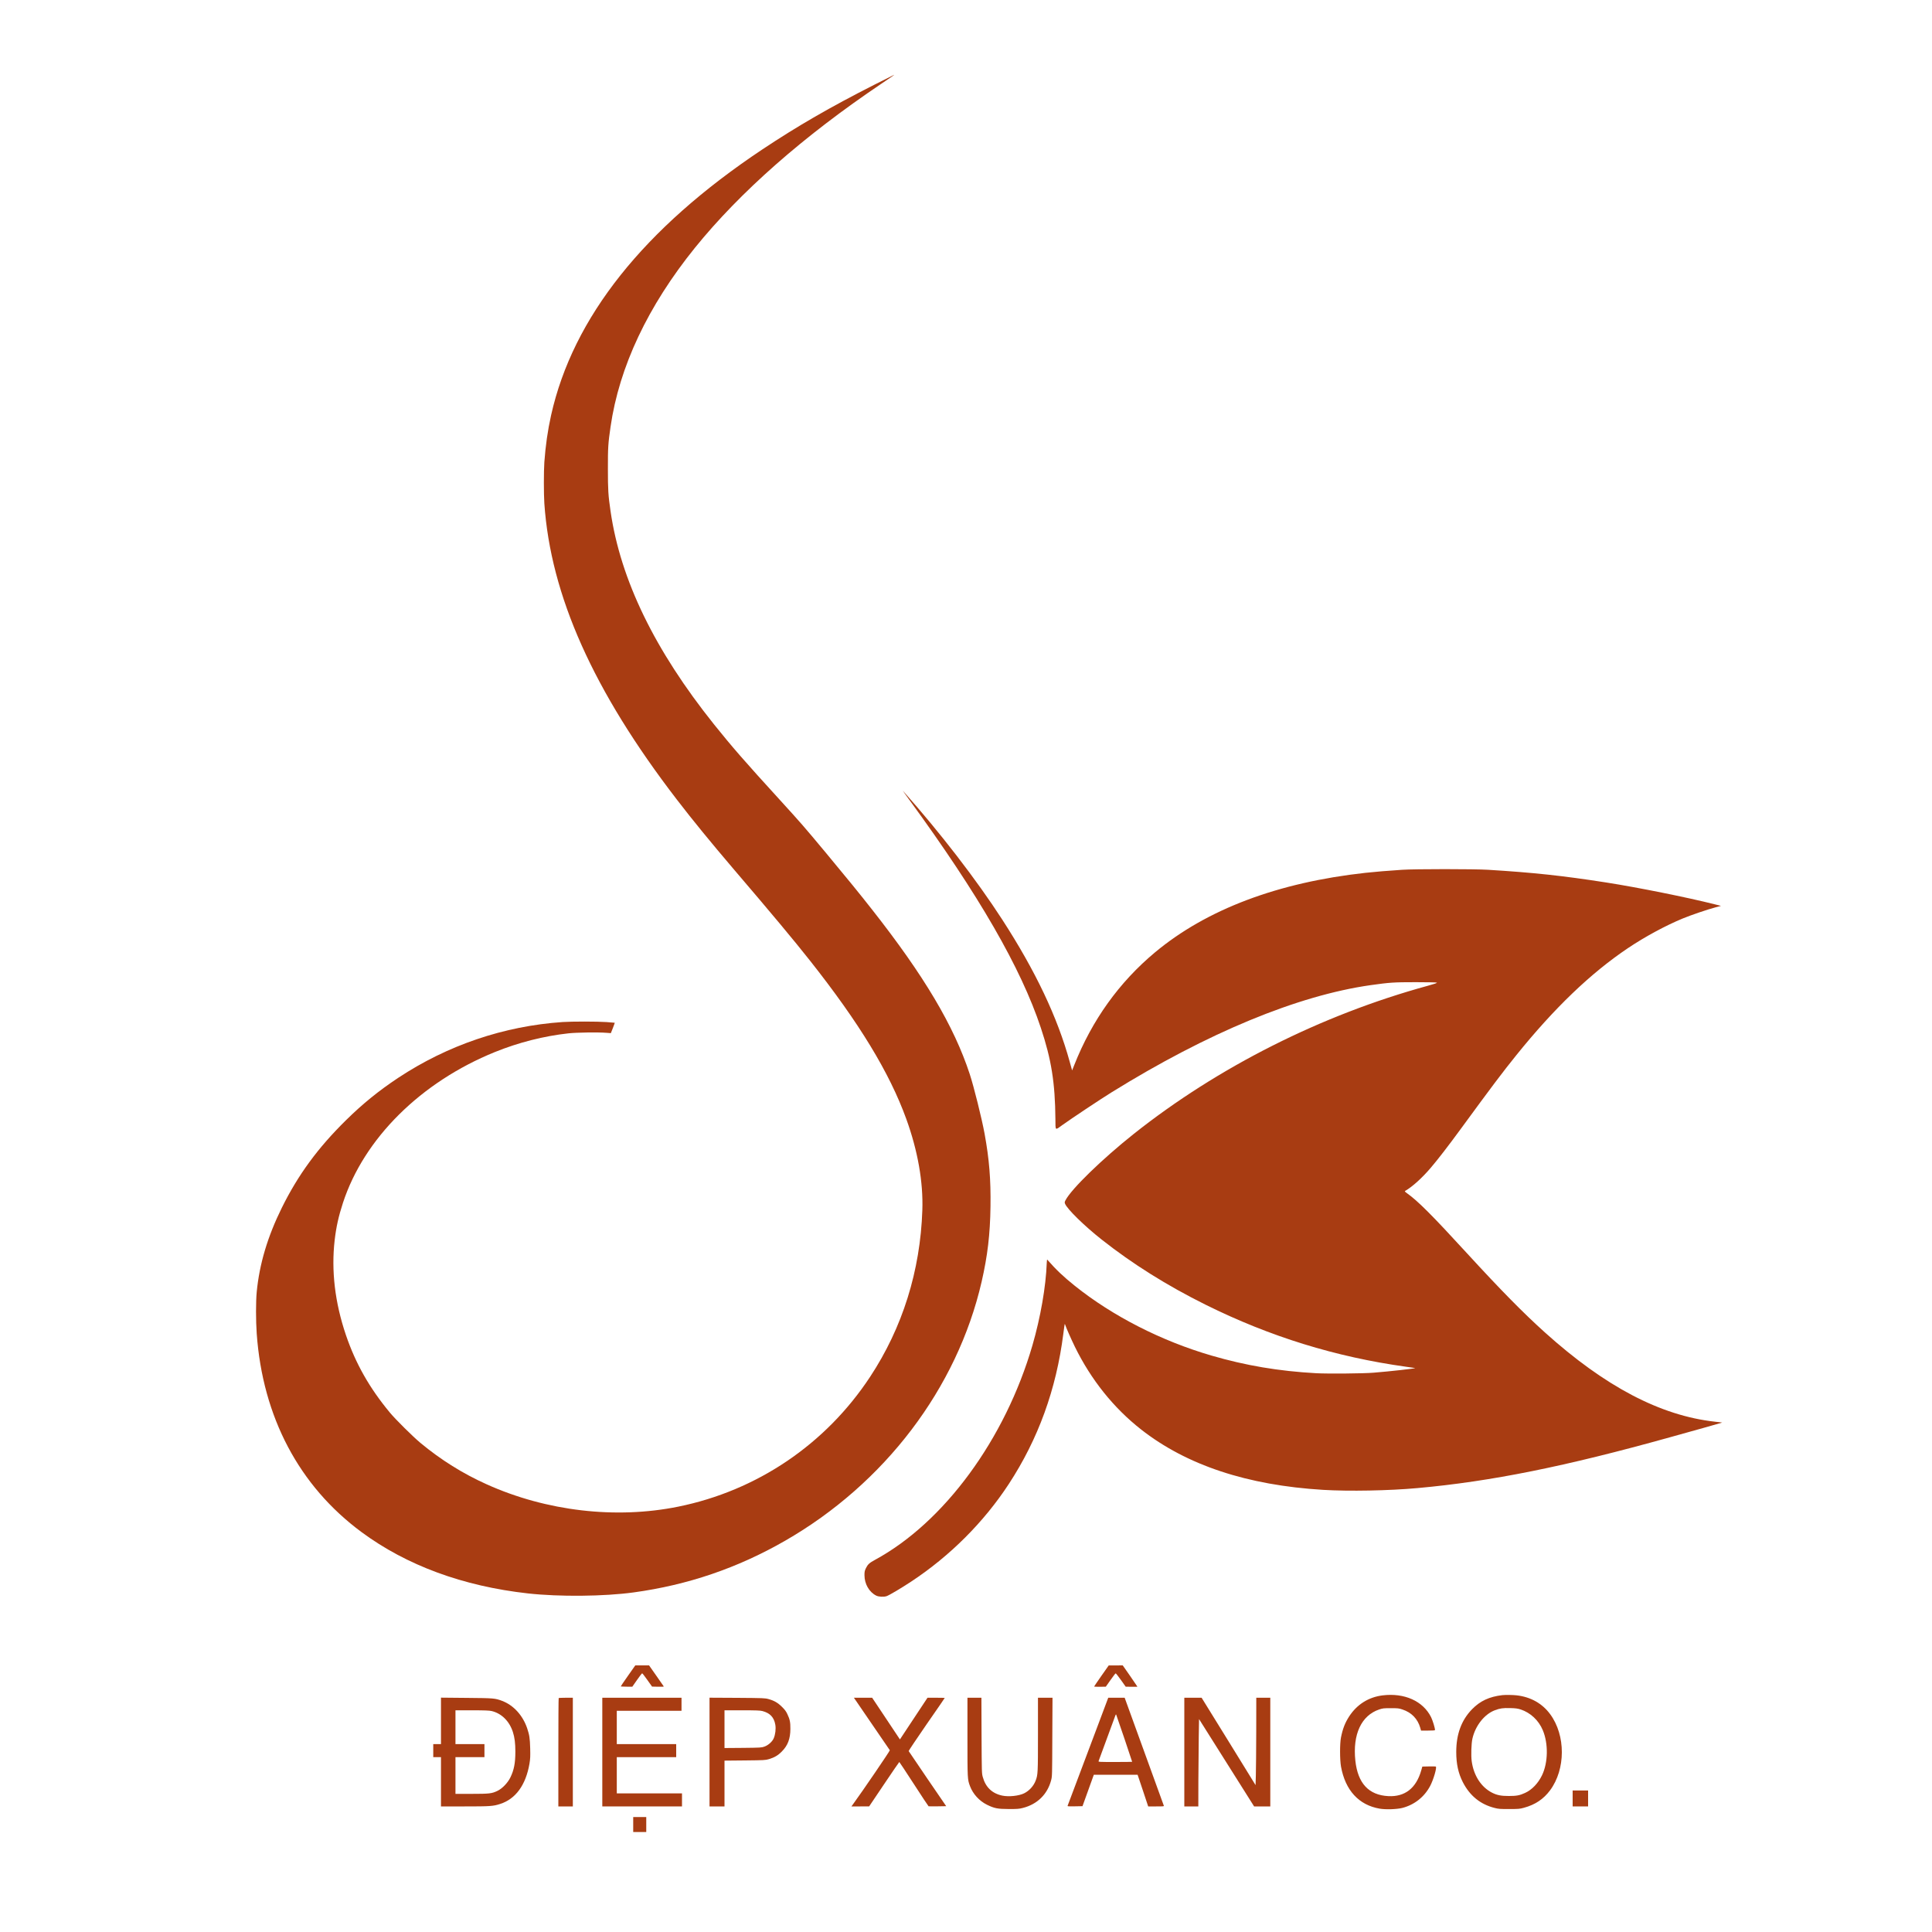
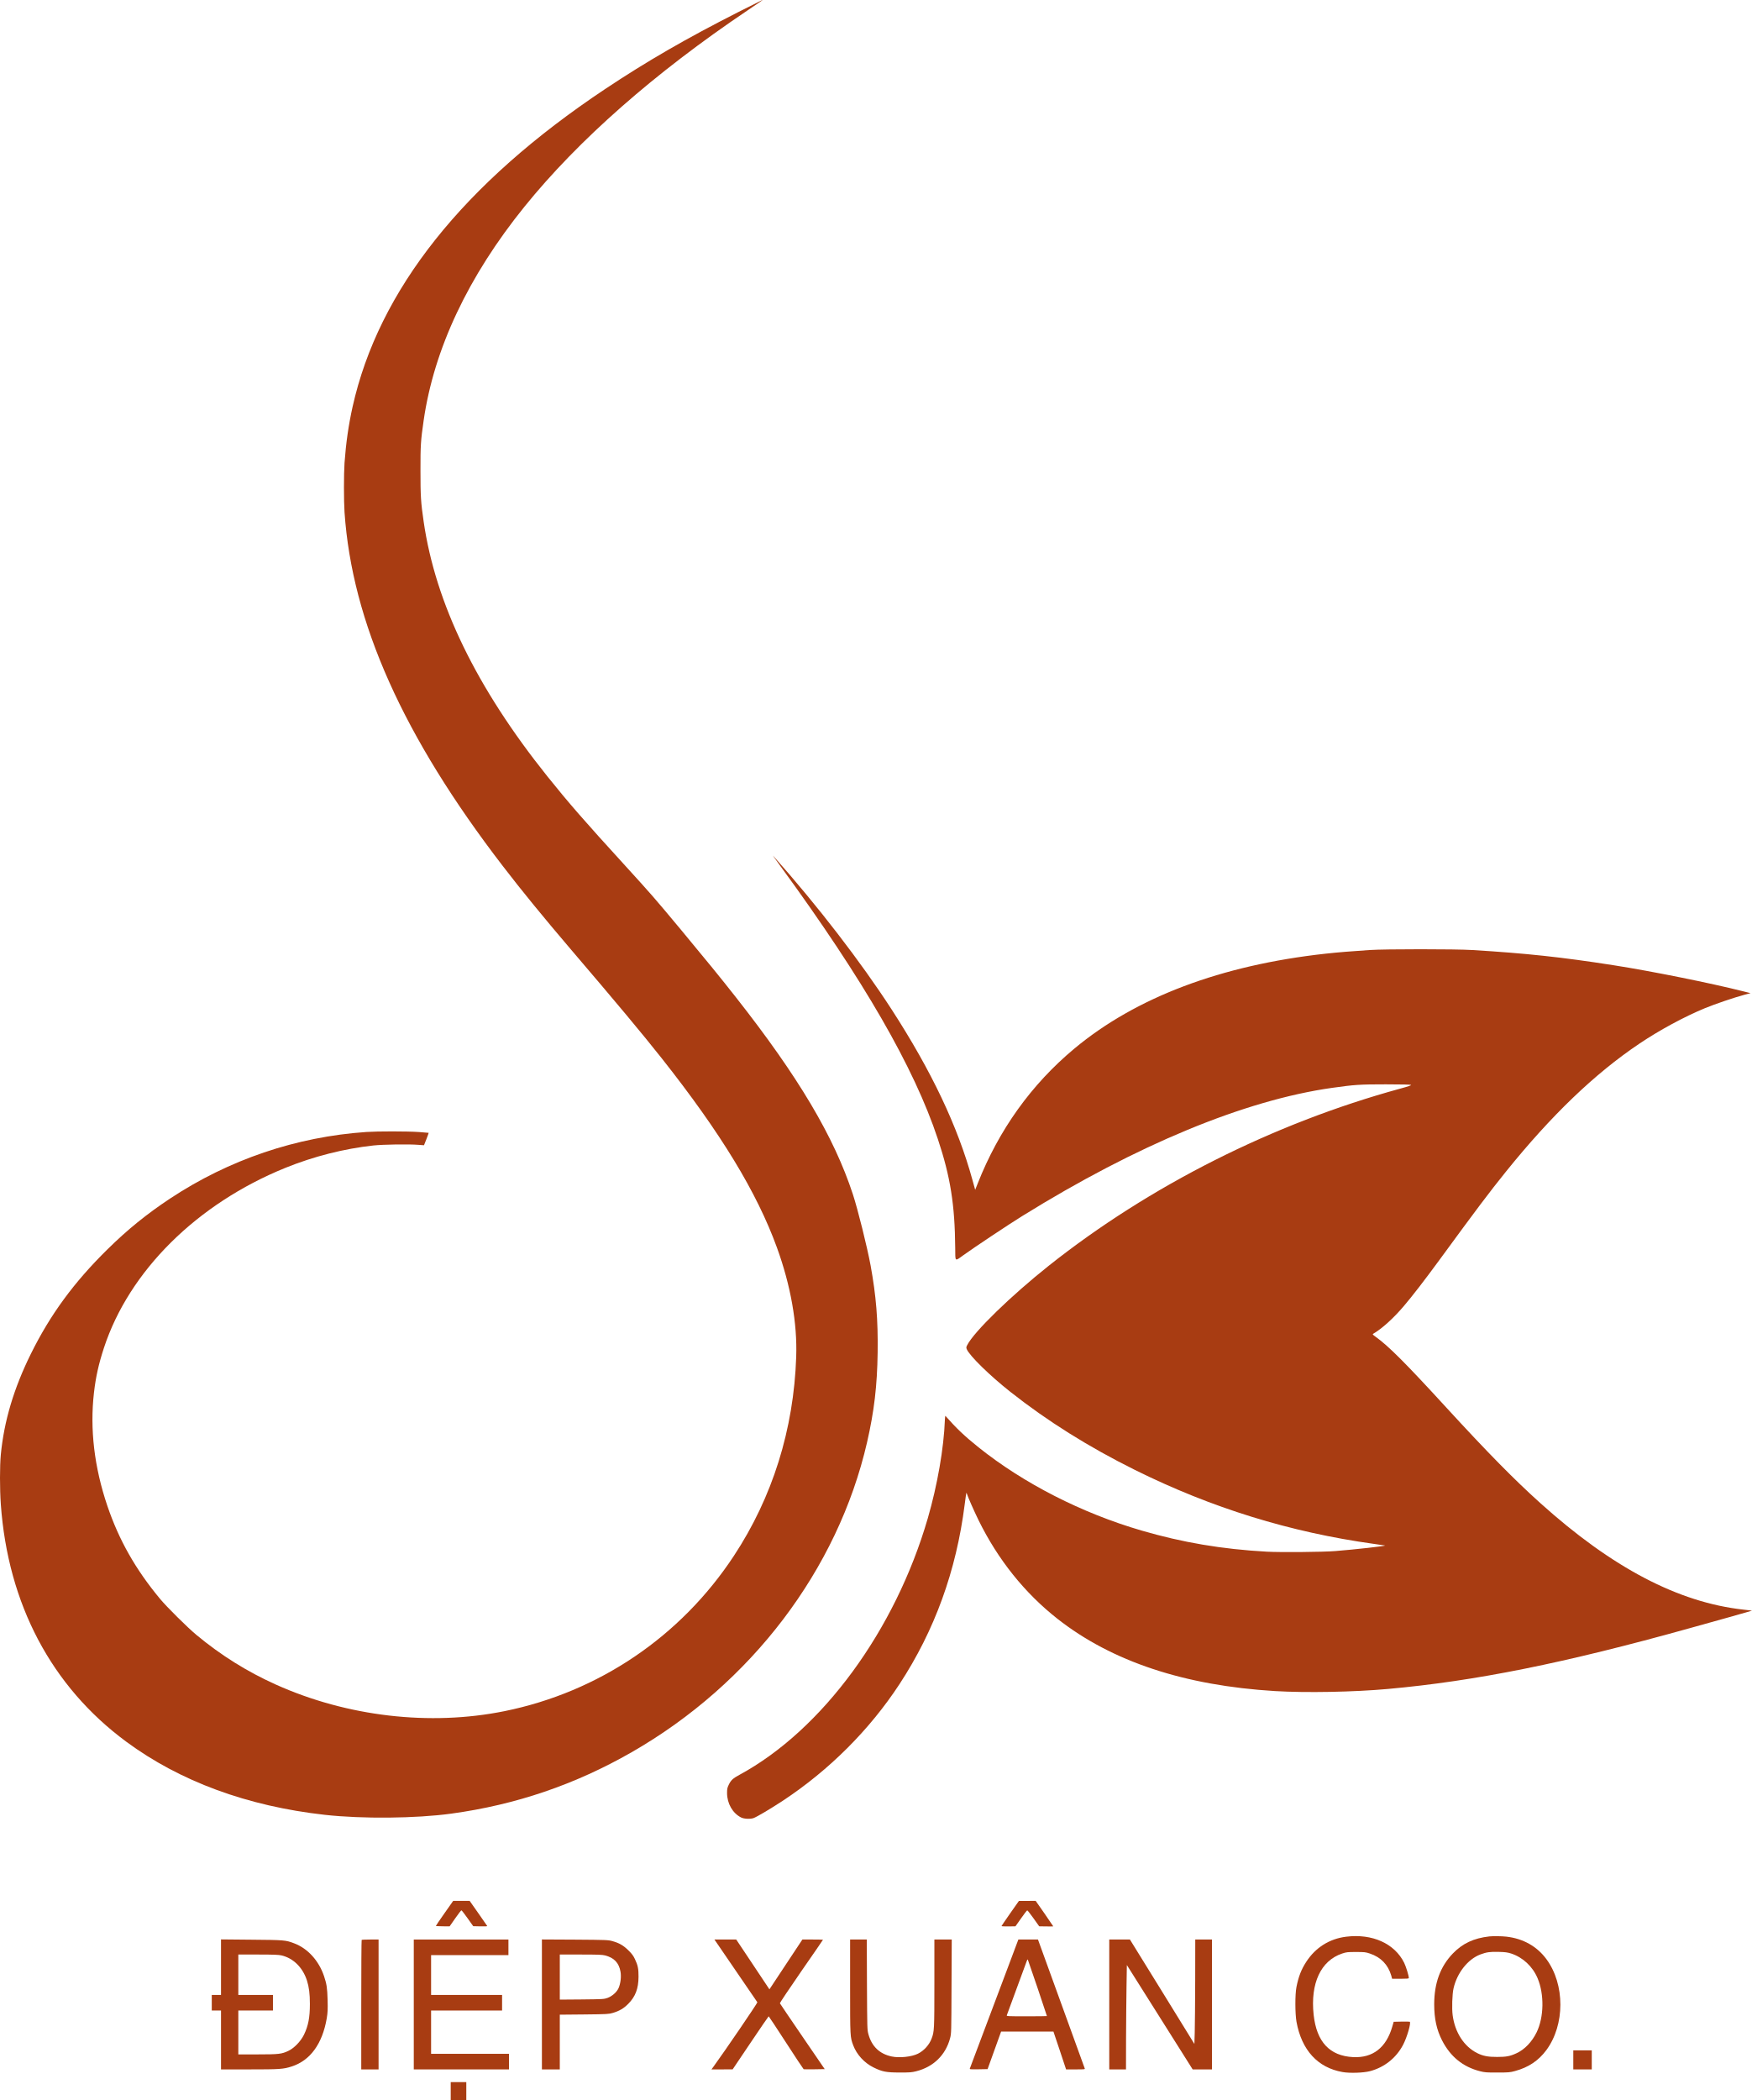
- <svg xmlns="http://www.w3.org/2000/svg" version="1.0" viewBox="0 0 4000 4000" preserveAspectRatio="xMidYMid meet">
+ <svg xmlns="http://www.w3.org/2000/svg" version="1.0" preserveAspectRatio="xMidYMid meet" viewBox="530.08 155 3035.53 3638">
  <g transform="translate(0,4000) scale(0.1,-0.1)" fill="#A83C12" stroke="none">
    <path d="M18095 38242 c-906 -460 -1583 -851 -2309 -1334 -2458 -1637 -3924 -3481 -4376 -5504 -71 -319 -115 -630 -140 -974 -13 -189 -13 -657 0 -852 130 -1906 1015 -3885 2744 -6133 334 -435 697 -878 1180 -1445 793 -928 1237 -1460 1573 -1885 1023 -1294 1647 -2319 1996 -3280 238 -657 353 -1306 333 -1890 -42 -1257 -411 -2434 -1081 -3450 -921 -1398 -2341 -2358 -3975 -2689 -1289 -261 -2725 -94 -3960 461 -498 224 -948 505 -1375 859 -154 128 -517 487 -634 629 -422 509 -708 1013 -910 1607 -227 670 -305 1330 -232 1963 32 275 81 494 172 773 437 1334 1612 2499 3146 3121 492 199 1014 331 1524 387 167 18 610 25 780 11 l96 -7 42 106 c23 59 40 108 39 109 -2 1 -77 7 -168 14 -203 14 -714 14 -910 1 -1216 -83 -2383 -479 -3405 -1155 -405 -269 -735 -536 -1084 -880 -583 -574 -989 -1129 -1326 -1810 -295 -597 -464 -1164 -520 -1744 -19 -198 -19 -594 0 -861 123 -1727 877 -3155 2171 -4111 932 -689 2100 -1119 3444 -1269 650 -72 1577 -63 2190 21 1119 153 2148 504 3125 1064 2070 1186 3572 3164 4079 5370 123 538 175 977 183 1553 8 568 -26 982 -122 1509 -59 320 -222 974 -307 1233 -328 1000 -944 2037 -2028 3415 -264 336 -507 634 -944 1160 -470 564 -511 611 -970 1115 -717 785 -982 1090 -1351 1550 -1230 1537 -1938 2995 -2144 4415 -49 335 -55 441 -55 880 -1 439 5 525 55 870 179 1240 772 2498 1747 3705 933 1154 2251 2314 3862 3398 236 159 269 182 260 182 -3 0 -189 -94 -415 -208z" />
    <path d="M18823 23445 c1442 -1973 2315 -3485 2727 -4727 218 -654 295 -1139 301 -1888 2 -246 -11 -235 144 -123 176 127 787 534 1015 675 1990 1235 3858 2008 5370 2222 390 55 477 61 932 61 275 0 431 -4 437 -10 7 -7 -54 -28 -187 -64 -2199 -602 -4344 -1682 -6091 -3069 -654 -520 -1293 -1141 -1412 -1374 -18 -35 -19 -44 -8 -71 47 -113 397 -456 754 -738 639 -505 1356 -955 2160 -1354 1329 -659 2688 -1079 4140 -1281 105 -14 191 -27 193 -28 9 -10 -522 -69 -858 -96 -210 -18 -954 -24 -1190 -11 -777 43 -1460 159 -2170 366 -1036 302 -2044 817 -2825 1442 -241 193 -387 332 -574 545 -3 4 -7 -28 -9 -70 -18 -490 -129 -1127 -296 -1704 -565 -1944 -1827 -3665 -3260 -4443 -116 -63 -149 -93 -187 -170 -27 -56 -31 -74 -31 -147 0 -181 96 -349 242 -423 50 -26 157 -31 215 -12 59 21 291 158 510 302 803 530 1502 1228 2021 2020 609 931 983 1960 1129 3111 14 109 27 199 29 202 2 2 7 -7 11 -20 17 -56 124 -297 200 -453 336 -684 801 -1264 1369 -1710 942 -739 2199 -1156 3770 -1251 535 -32 1365 -17 1956 37 1512 136 3053 446 5225 1052 165 46 476 133 692 193 215 60 390 110 389 111 -1 1 -67 10 -147 18 -1131 125 -2277 726 -3524 1849 -451 406 -914 877 -1615 1641 -721 787 -1013 1079 -1239 1240 -48 35 -52 40 -36 50 148 86 347 265 528 478 146 171 359 447 612 792 655 895 865 1174 1159 1539 786 975 1537 1696 2311 2216 351 236 777 466 1135 614 180 74 513 187 683 232 l108 29 -128 32 c-570 144 -1595 350 -2248 452 -903 141 -1513 206 -2445 263 -290 18 -1512 18 -1780 0 -305 -20 -559 -41 -760 -63 -1811 -199 -3288 -756 -4355 -1645 -744 -620 -1308 -1407 -1675 -2338 l-43 -108 -48 173 c-255 928 -708 1883 -1400 2952 -535 826 -1284 1798 -2052 2661 -15 17 42 -63 126 -179z" />
    <path d="M13001 5304 c-84 -119 -151 -218 -149 -220 2 -1 56 -4 121 -5 l118 -1 97 139 c53 77 102 139 107 139 6 0 54 -62 107 -137 l98 -138 124 -3 c81 -2 122 0 118 7 -3 6 -73 106 -155 223 l-149 212 -142 0 -143 0 -152 -216z" />
    <path d="M22805 5306 c-82 -118 -151 -218 -152 -223 -2 -4 52 -7 119 -6 l123 2 97 138 c53 76 101 138 107 138 6 0 55 -62 109 -138 l98 -138 122 -2 c67 -1 122 0 122 1 0 2 -69 102 -152 223 l-153 219 -145 -1 -145 0 -150 -213z" />
    <path d="M28625 4899 c-290 -36 -530 -187 -691 -434 -87 -134 -134 -254 -171 -440 -25 -127 -24 -460 1 -600 89 -491 368 -796 799 -871 125 -22 358 -14 472 15 249 65 453 226 574 453 69 129 146 393 117 404 -7 3 -72 3 -145 2 l-133 -3 -24 -83 c-105 -365 -337 -546 -679 -529 -407 21 -633 264 -684 735 -58 543 124 935 493 1059 75 25 93 27 241 27 147 0 167 -2 241 -27 189 -63 314 -192 369 -379 l16 -58 145 0 c109 0 144 3 144 13 0 42 -47 194 -80 263 -166 335 -552 509 -1005 453z" />
    <path d="M31105 4904 c-270 -31 -463 -121 -631 -295 -218 -226 -324 -515 -324 -882 0 -246 42 -440 136 -624 145 -283 363 -460 660 -535 79 -20 114 -23 299 -22 193 0 218 2 306 26 232 63 405 178 542 362 323 436 325 1137 2 1575 -164 223 -404 358 -695 391 -80 9 -229 11 -295 4z m377 -296 c205 -67 374 -225 460 -430 117 -279 110 -673 -17 -935 -81 -166 -208 -299 -351 -364 -111 -51 -176 -63 -334 -63 -157 -1 -248 17 -348 68 -226 115 -382 356 -422 653 -16 114 -8 370 15 467 61 268 248 505 464 587 106 40 168 49 316 45 116 -3 153 -8 217 -28z" />
    <path d="M9130 4371 l0 -481 -80 0 -80 0 0 -135 0 -135 80 0 80 0 0 -510 0 -510 489 0 c528 0 592 4 736 51 321 103 531 392 607 833 17 105 19 148 15 321 -6 208 -16 273 -62 411 -90 268 -283 480 -517 568 -150 57 -171 58 -740 63 l-528 5 0 -481z m1048 204 c205 -48 368 -209 441 -435 36 -112 51 -232 51 -405 0 -236 -27 -378 -103 -535 -55 -113 -170 -232 -270 -279 -115 -55 -166 -61 -534 -61 l-333 0 0 380 0 380 300 0 300 0 0 135 0 135 -300 0 -300 0 0 350 0 350 343 0 c266 0 356 -4 405 -15z" />
    <path d="M11567 4843 c-4 -3 -7 -510 -7 -1125 l0 -1118 150 0 150 0 0 1125 0 1125 -143 0 c-79 0 -147 -3 -150 -7z" />
    <path d="M12470 3725 l0 -1125 825 0 825 0 0 135 0 135 -675 0 -675 0 0 375 0 375 615 0 615 0 0 135 0 135 -615 0 -615 0 0 345 0 345 670 0 670 0 0 135 0 135 -820 0 -820 0 0 -1125z" />
    <path d="M14690 3726 l0 -1126 155 0 155 0 0 474 0 474 423 4 c401 4 426 6 497 27 113 34 187 77 265 156 125 125 178 264 179 470 1 138 -11 198 -62 305 -26 57 -53 93 -111 150 -86 86 -162 130 -278 162 -75 21 -101 22 -650 26 l-573 3 0 -1125z m1093 849 c159 -41 242 -129 269 -283 15 -87 1 -203 -33 -282 -30 -69 -110 -141 -191 -171 -61 -22 -76 -23 -445 -27 l-383 -3 0 390 0 391 363 0 c290 0 374 -3 420 -15z" />
    <path d="M17708 4808 c16 -24 182 -266 368 -538 187 -272 343 -500 347 -507 6 -10 -565 -847 -760 -1115 l-35 -48 184 0 183 1 309 459 c170 253 312 460 315 460 3 0 139 -206 301 -456 162 -251 300 -458 305 -461 6 -2 90 -2 188 -1 l177 3 -386 564 c-212 310 -388 570 -391 577 -2 6 165 256 371 554 207 298 376 543 376 546 0 2 -80 4 -179 4 l-178 0 -286 -432 -285 -431 -287 431 -288 432 -189 0 -189 0 29 -42z" />
    <path d="M20030 4036 c0 -878 0 -875 54 -1019 61 -161 192 -304 350 -382 152 -75 218 -88 451 -89 176 0 211 2 290 22 299 75 510 281 587 572 22 84 22 93 25 898 l4 812 -151 0 -150 0 0 -759 c0 -804 -2 -836 -48 -957 -41 -109 -131 -209 -237 -262 -108 -54 -320 -77 -455 -48 -208 44 -344 173 -402 383 -22 77 -22 92 -26 861 l-3 782 -145 0 -144 0 0 -814z" />
    <path d="M22773 4392 c-223 -594 -659 -1752 -668 -1775 -7 -16 3 -17 150 -15 l157 3 117 325 117 325 454 0 453 0 110 -327 109 -328 165 0 c152 0 165 1 158 17 -3 10 -187 516 -408 1125 l-402 1108 -170 0 -170 0 -172 -458z m506 -385 c88 -264 161 -481 161 -483 0 -2 -158 -4 -351 -4 -330 0 -351 1 -344 18 7 16 326 887 348 946 7 20 12 25 17 15 4 -8 80 -229 169 -492z" />
    <path d="M24520 3725 l0 -1125 145 0 145 0 1 533 c1 292 5 699 8 904 l6 371 570 -904 570 -904 167 0 168 0 0 1125 0 1125 -145 0 -145 0 -1 -702 c-1 -387 -5 -794 -8 -905 l-6 -202 -558 905 -559 904 -179 0 -179 0 0 -1125z" />
    <path d="M32560 2765 l0 -165 160 0 160 0 0 165 0 165 -160 0 -160 0 0 -165z" />
    <path d="M13110 2225 l0 -155 135 0 135 0 0 155 0 155 -135 0 -135 0 0 -155z" />
  </g>
</svg>
